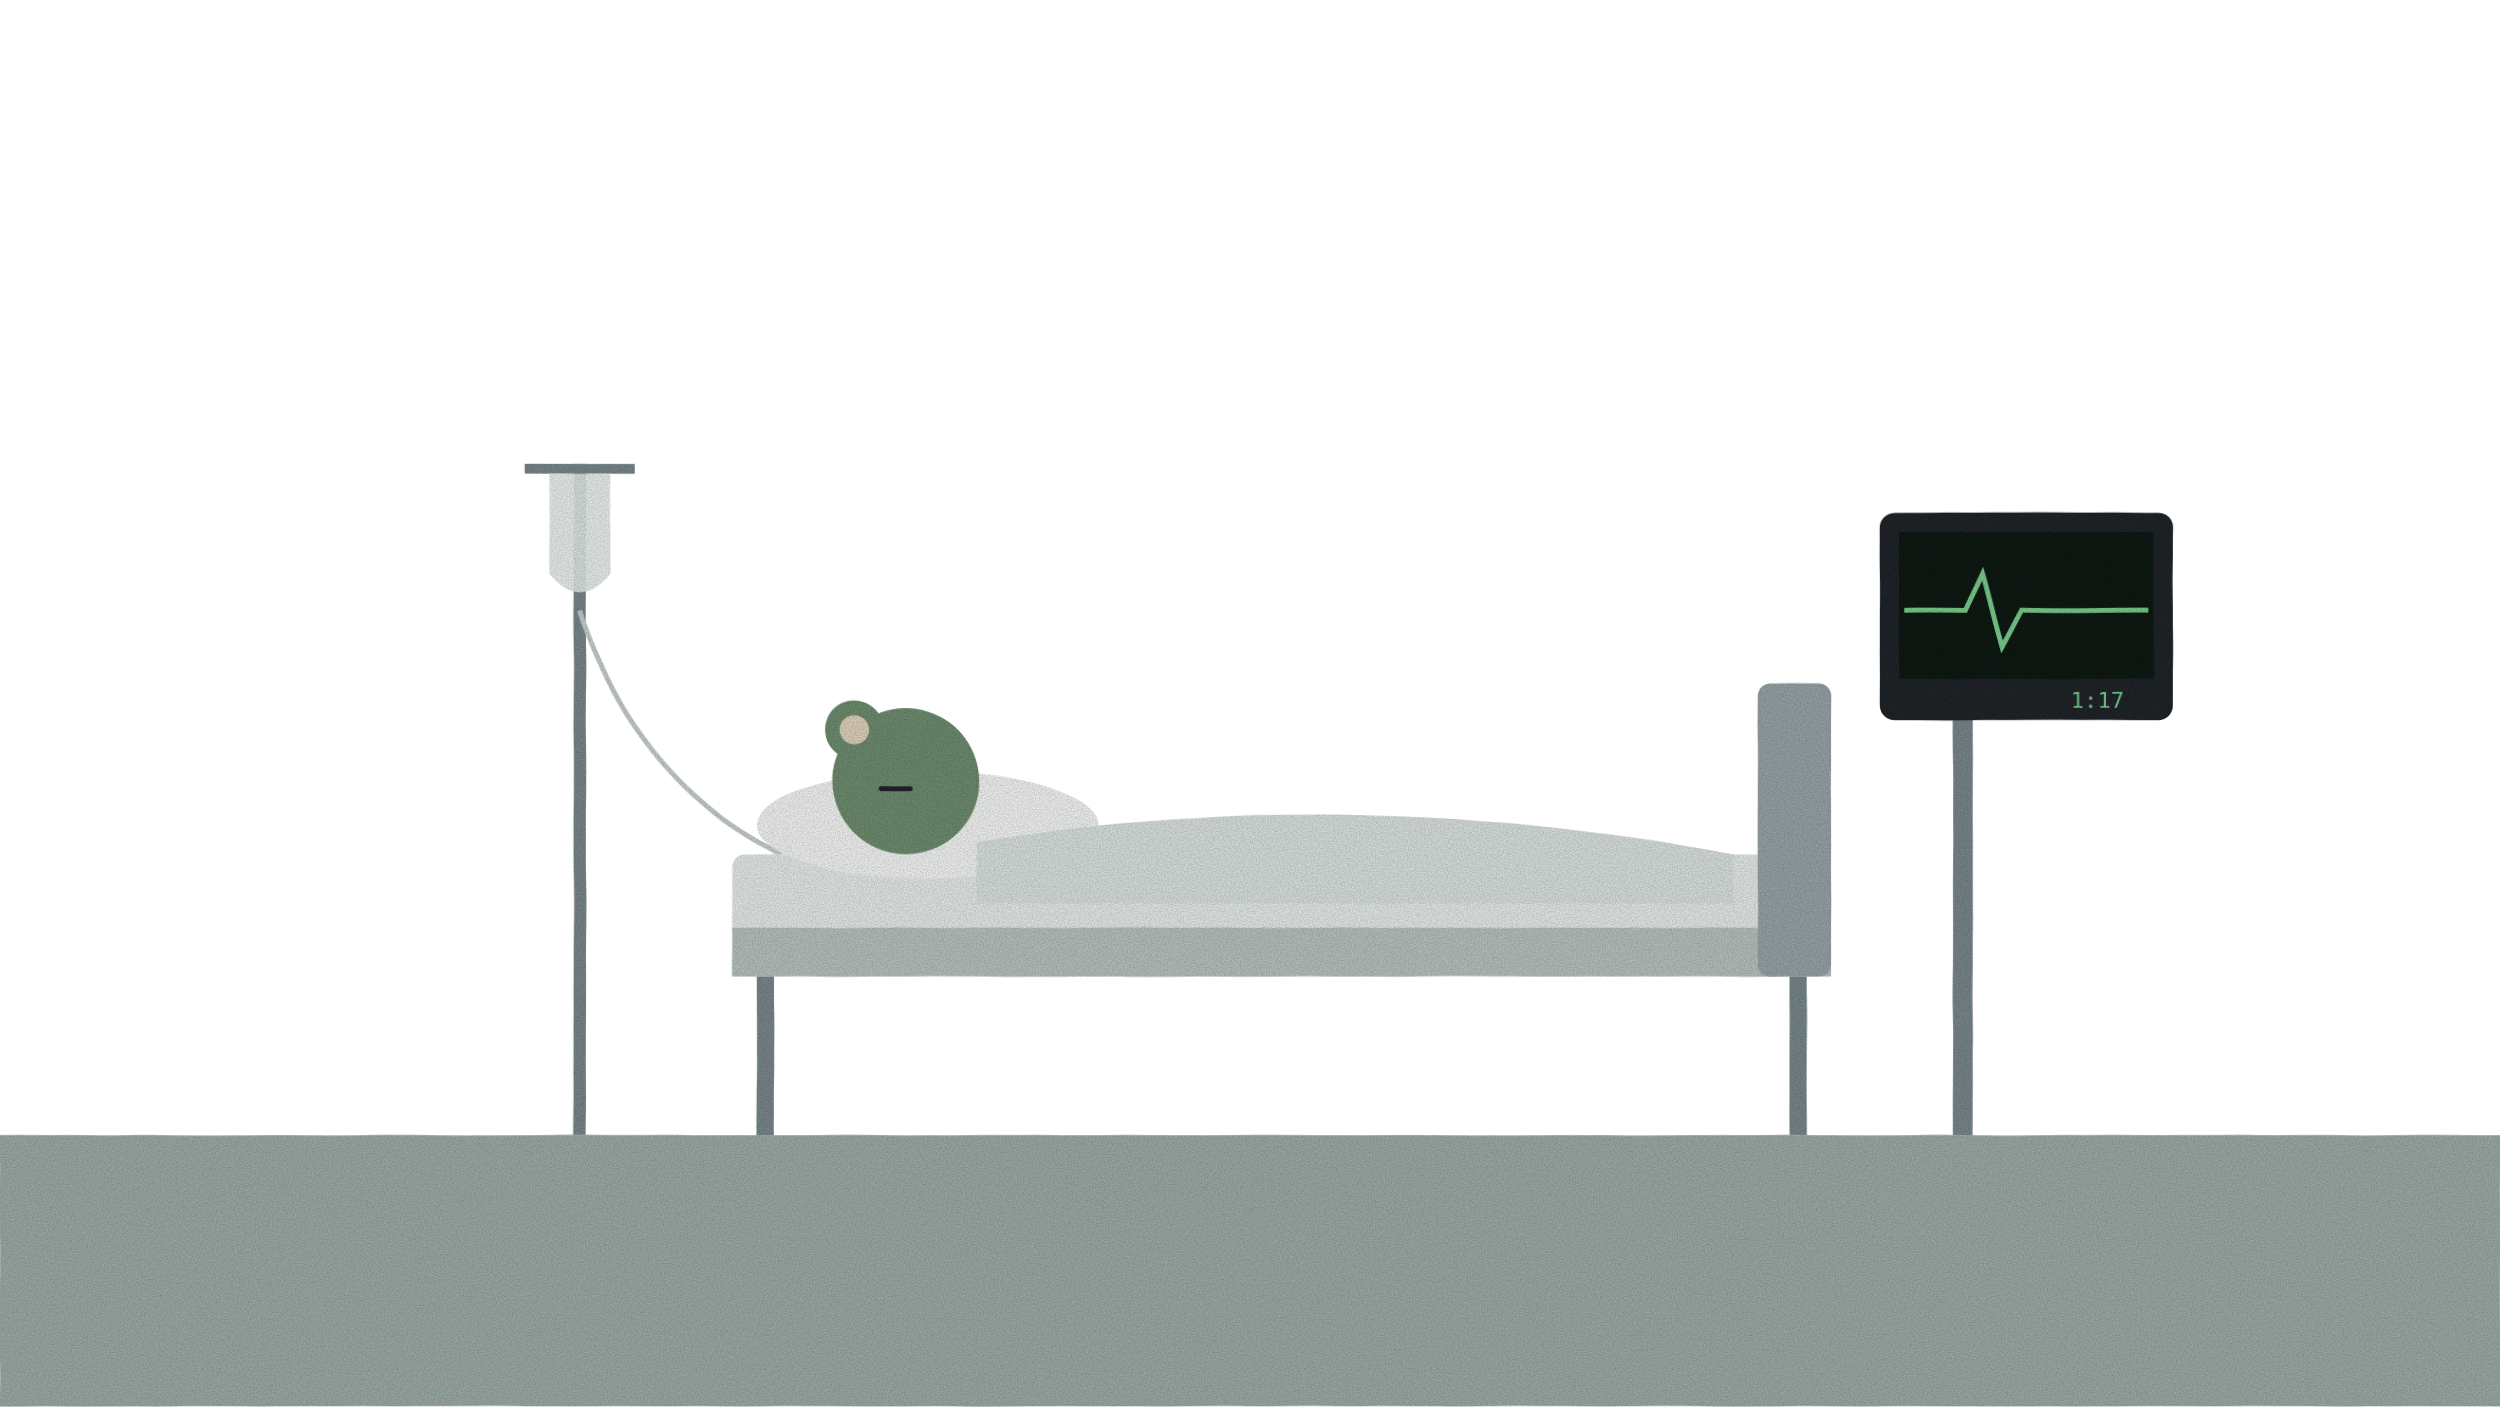
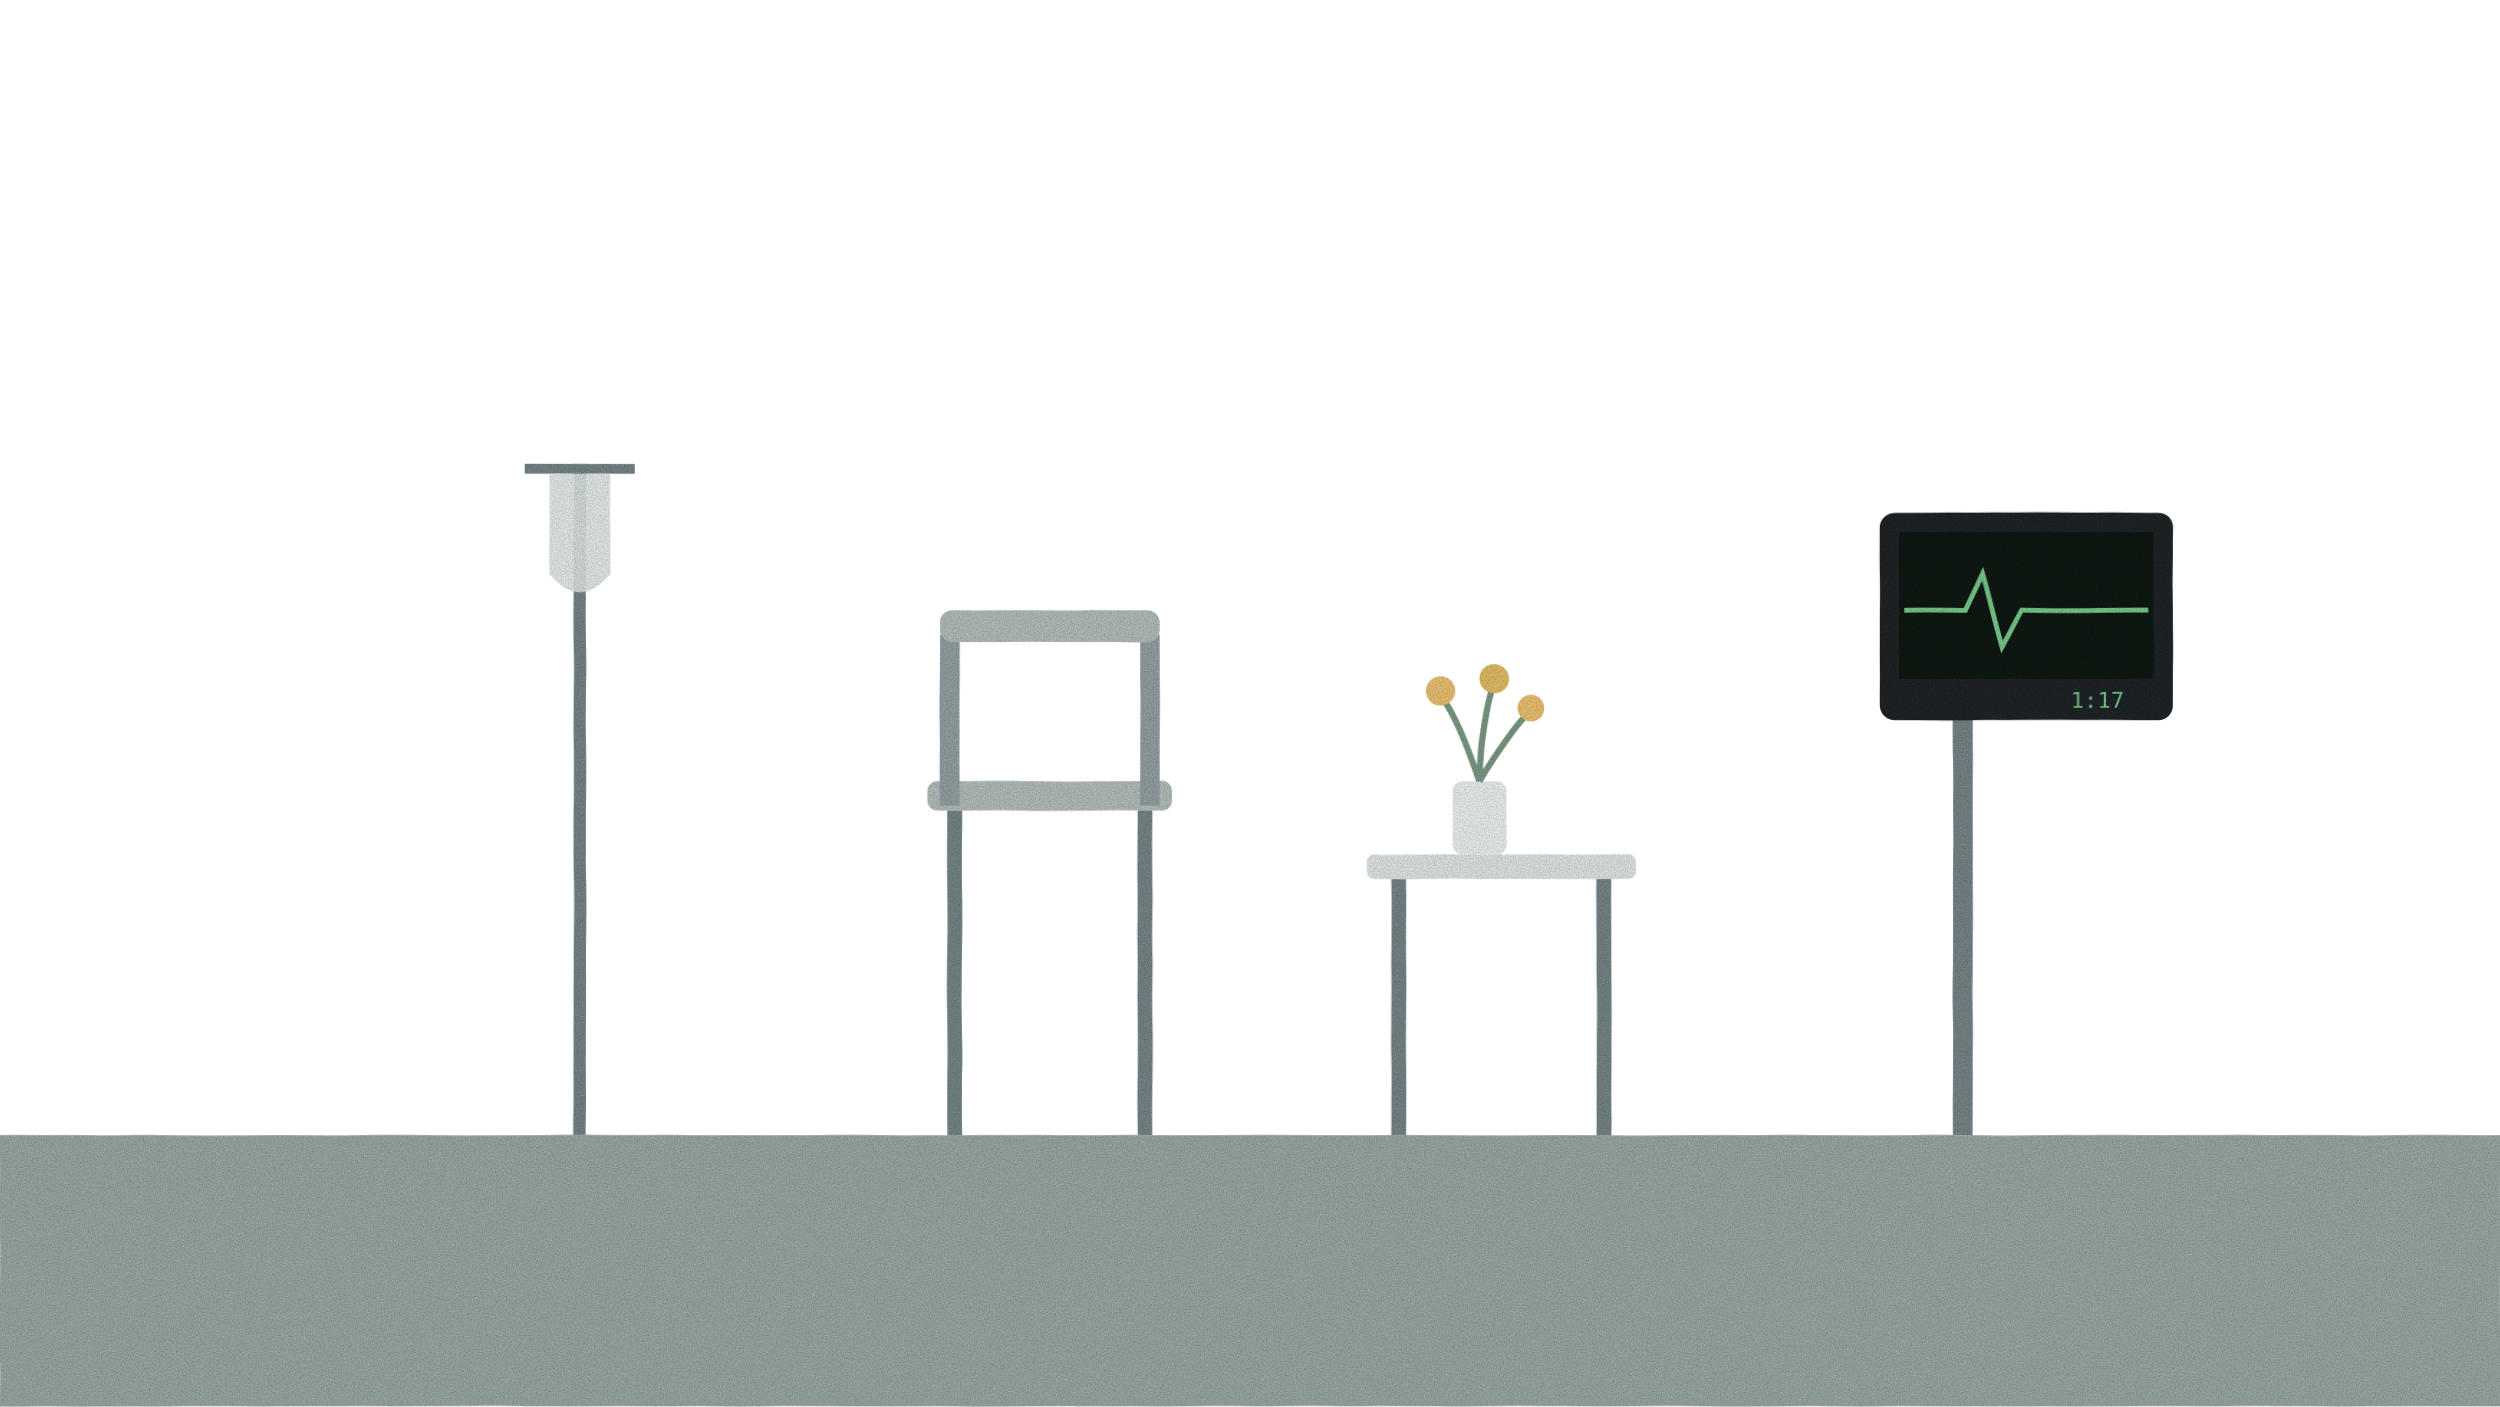
<svg xmlns="http://www.w3.org/2000/svg" width="2048" height="1152" viewBox="0 0 2048 1152">
  <defs>
    <filter id="wob" x="-5%" y="-5%" width="110%" height="110%">
      <feTurbulence type="fractalNoise" baseFrequency="0.018" numOctaves="2" seed="273" result="n" />
      <feDisplacementMap in="SourceGraphic" in2="n" scale="1.2" xChannelSelector="R" yChannelSelector="G" />
    </filter>
    <filter id="grain" x="0" y="0" width="100%" height="100%">
      <feTurbulence type="fractalNoise" baseFrequency="0.85" numOctaves="2" seed="280" result="t" />
      <feColorMatrix in="t" type="matrix" values="0 0 0 0 0.12  0 0 0 0 0.10  0 0 0 0 0.08  0 0 0 0.55 0" result="g" />
      <feComposite in="g" in2="SourceGraphic" operator="in" result="gi" />
      <feBlend in="SourceGraphic" in2="gi" mode="multiply" />
    </filter>
    <filter id="soft">
      <feGaussianBlur stdDeviation="6" />
    </filter>
    <filter id="softer">
      <feGaussianBlur stdDeviation="14" />
    </filter>
    <filter id="blurfar">
      <feGaussianBlur stdDeviation="2.2" />
    </filter>
  </defs>
  <g filter="url(#grain)">
    <g filter="url(#wob)">
      <rect x="0" y="930" width="2048" height="222" fill="#9FAEAA" />
      <rect x="470" y="380" width="10" height="550" fill="#7A8A8E" />
      <rect x="430" y="380" width="90" height="8" fill="#7A8A8E" />
      <path d="M450 388 L450 470 Q475 500 500 470 L500 388Z" fill="#E7F0EE" opacity="0.9" />
-       <path d="M475 500 Q520 640 640 700" stroke="#C9D3CF" stroke-width="4" fill="none" />
-       <rect x="600" y="700" width="900" height="70" rx="10" fill="#E7EEEC" />
-       <rect x="600" y="760" width="900" height="40" fill="#B9C5C2" />
-       <rect x="620" y="800" width="14" height="130" fill="#7A8A8E" />
-       <rect x="1466" y="800" width="14" height="130" fill="#7A8A8E" />
-       <rect x="1440" y="560" width="60" height="240" rx="10" fill="#9AA6AB" />
-       <ellipse cx="760" cy="676" rx="140" ry="44" fill="#F5F8F7" />
-       <circle cx="742" cy="640" r="60" fill="#6F8F72" />
-       <circle cx="700" cy="598" r="24" fill="#6F8F72" />
-       <circle cx="700" cy="598" r="12" fill="#E2D6C0" />
-       <path d="M722 646 L746 646" stroke="#20262B" stroke-width="4" stroke-linecap="round" />
-       <path d="M800 690 Q1100 640 1420 700 L1420 740 L800 740Z" fill="#DCE5E2" />
+       <rect x="760" y="640" width="200" height="24" rx="8" fill="#B9C5C2" />
+       <rect x="770" y="520" width="16" height="140" fill="#9AA6AB" />
+       <rect x="934" y="520" width="16" height="140" fill="#9AA6AB" />
+       <rect x="770" y="500" width="180" height="26" rx="10" fill="#B9C5C2" />
+       <rect x="776" y="664" width="12" height="266" fill="#7A8A8E" />
+       <rect x="932" y="664" width="12" height="266" fill="#7A8A8E" />
+       <rect x="1120" y="700" width="220" height="20" rx="6" fill="#E7EEEC" />
+       <rect x="1140" y="720" width="12" height="210" fill="#7A8A8E" />
+       <rect x="1308" y="720" width="12" height="210" fill="#7A8A8E" />
+       <rect x="1190" y="640" width="44" height="60" rx="8" fill="#EEF5F2" opacity="0.9" />
+       <path d="M1212 640 Q1196 590 1180 570 M1212 640 Q1214 586 1224 560 M1212 640 Q1236 600 1252 584" stroke="#7FA08A" stroke-width="5" fill="none" />
+       <circle cx="1180" cy="566" r="12" fill="#F2C877" />
+       <circle cx="1224" cy="556" r="12" fill="#E9C46A" />
+       <circle cx="1254" cy="580" r="11" fill="#F2C877" />
      <rect x="1600" y="520" width="16" height="410" fill="#7A8A8E" />
      <rect x="1540" y="420" width="240" height="170" rx="12" fill="#20262B" />
      <rect x="1556" y="436" width="208" height="120" fill="#0F1A16" />
      <path d="M1560 500 L1610 500 L1624 470 L1640 530 L1656 500 L1760 500" stroke="#7BD08F" stroke-width="4" fill="none" />
      <text x="1740" y="580" text-anchor="end" font-family="monospace" font-size="18" fill="#7BD08F">1:17</text>
    </g>
  </g>
</svg>
